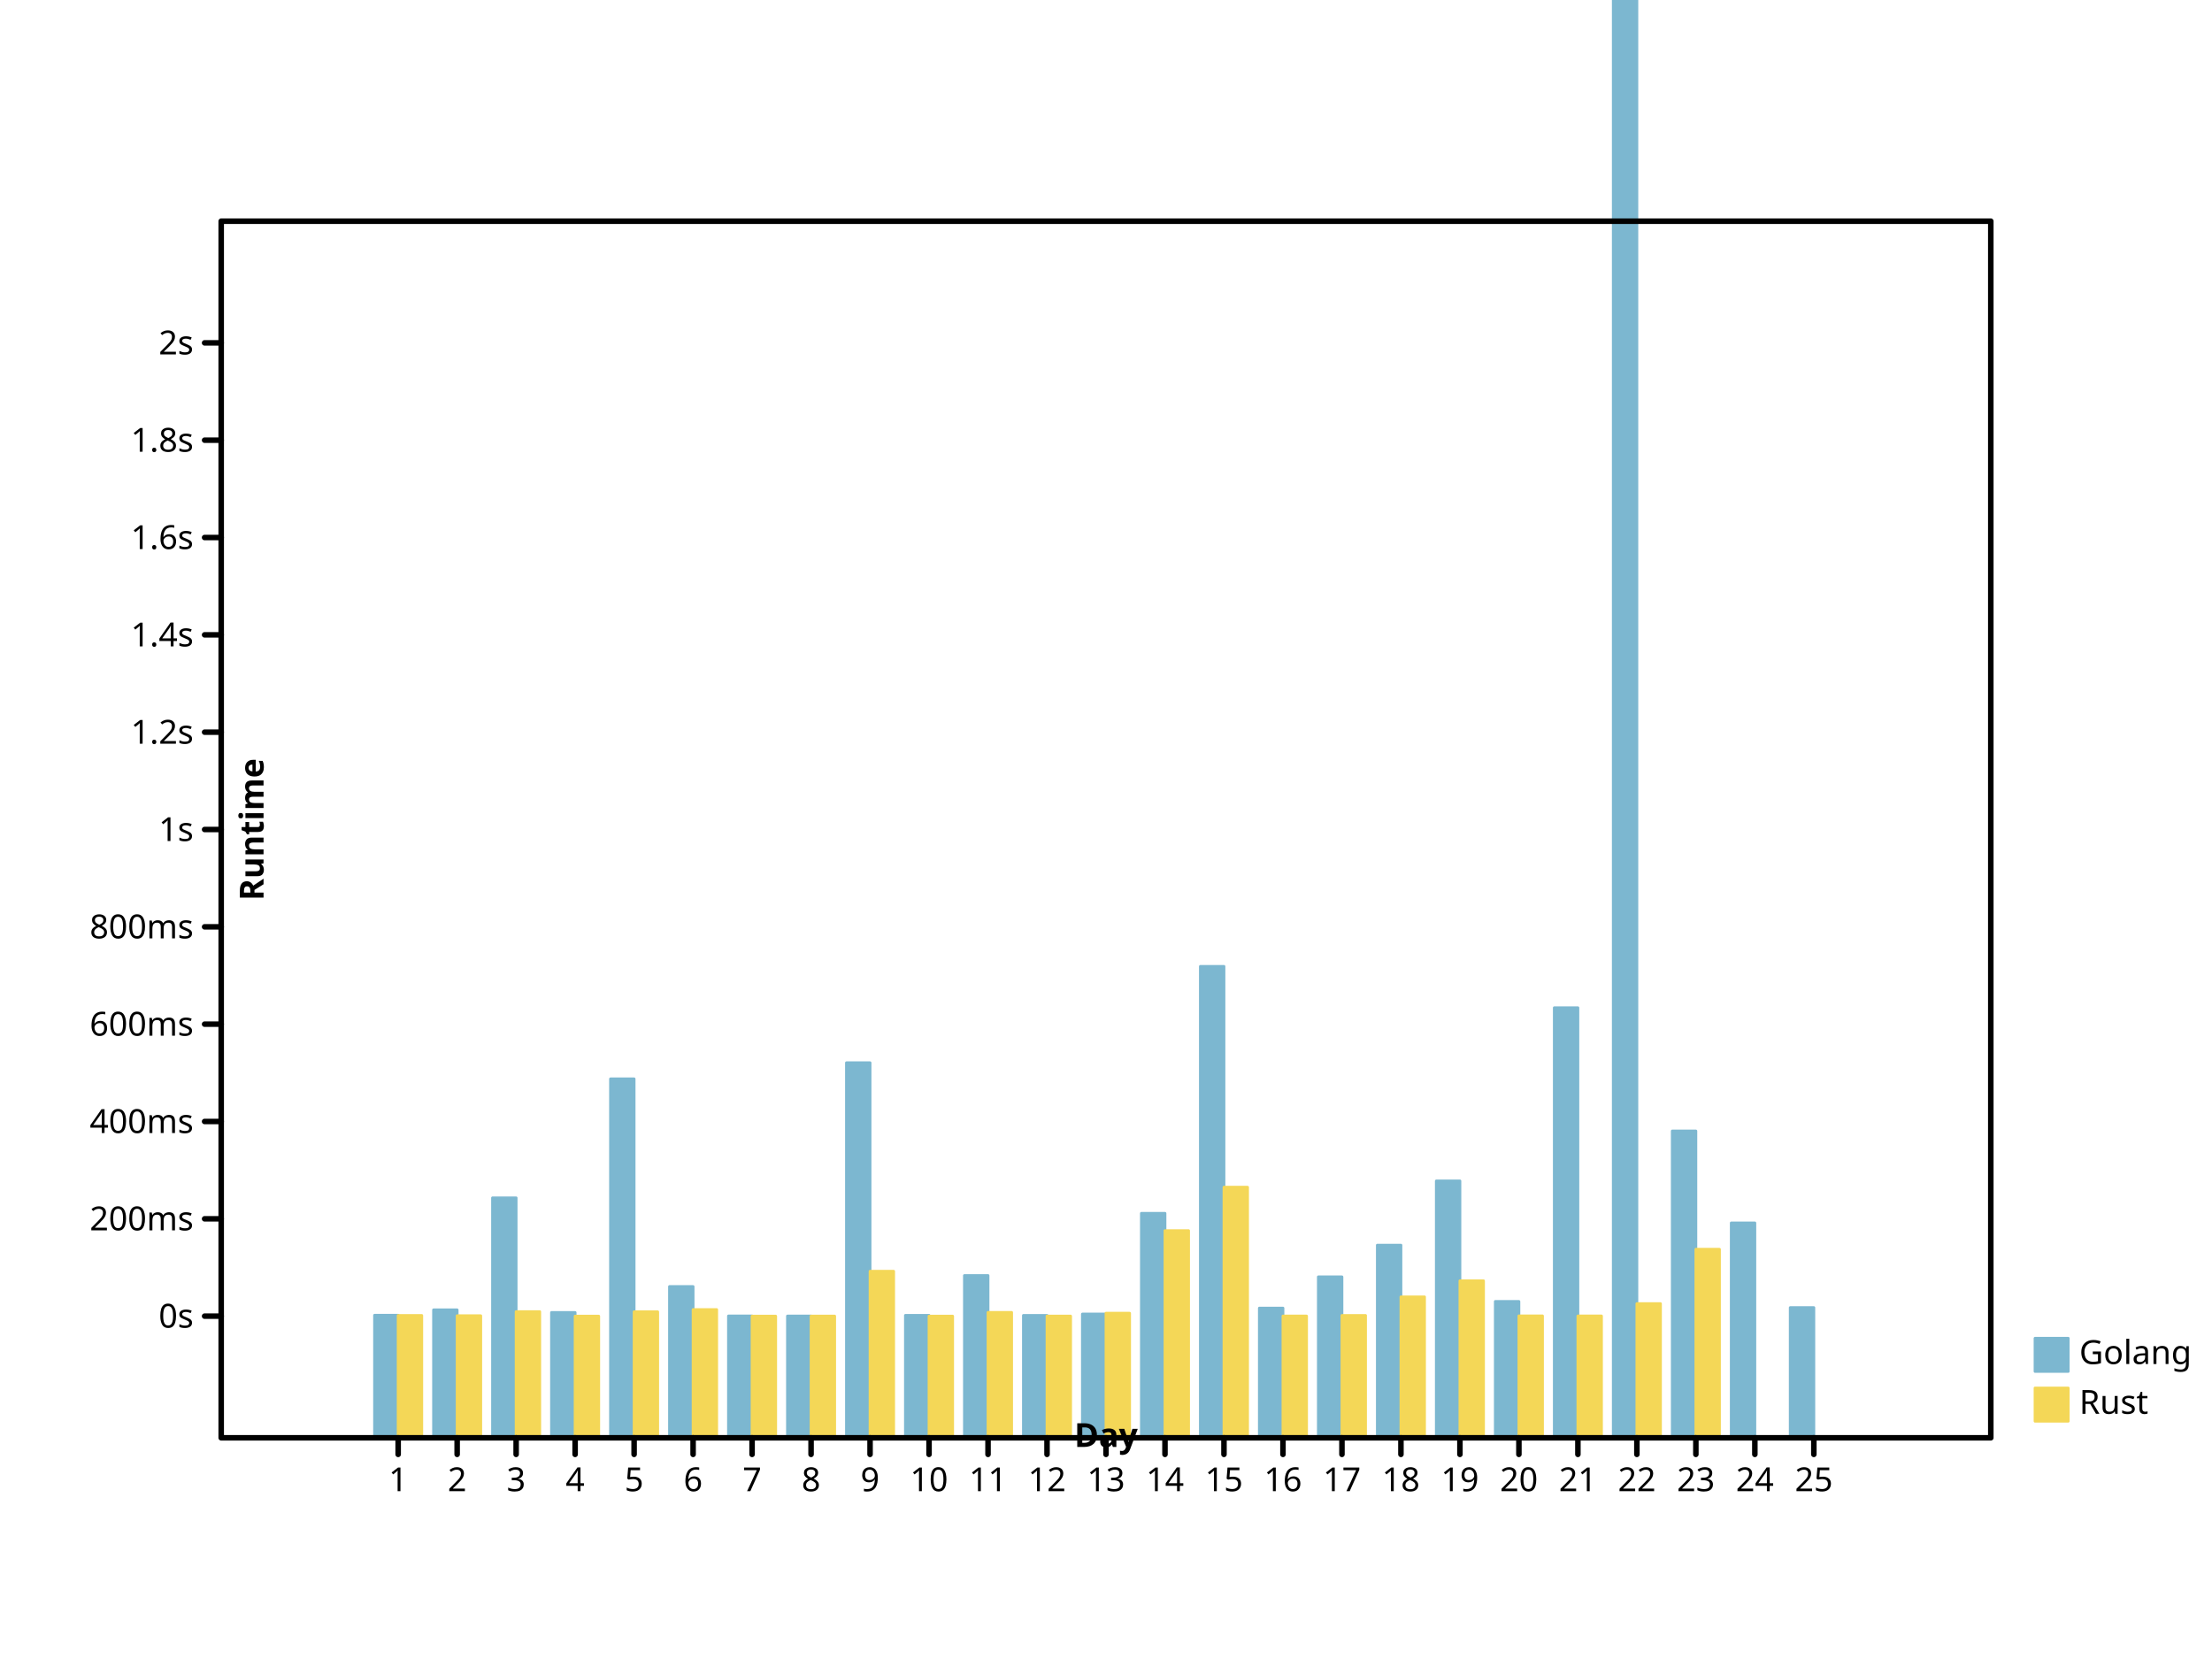
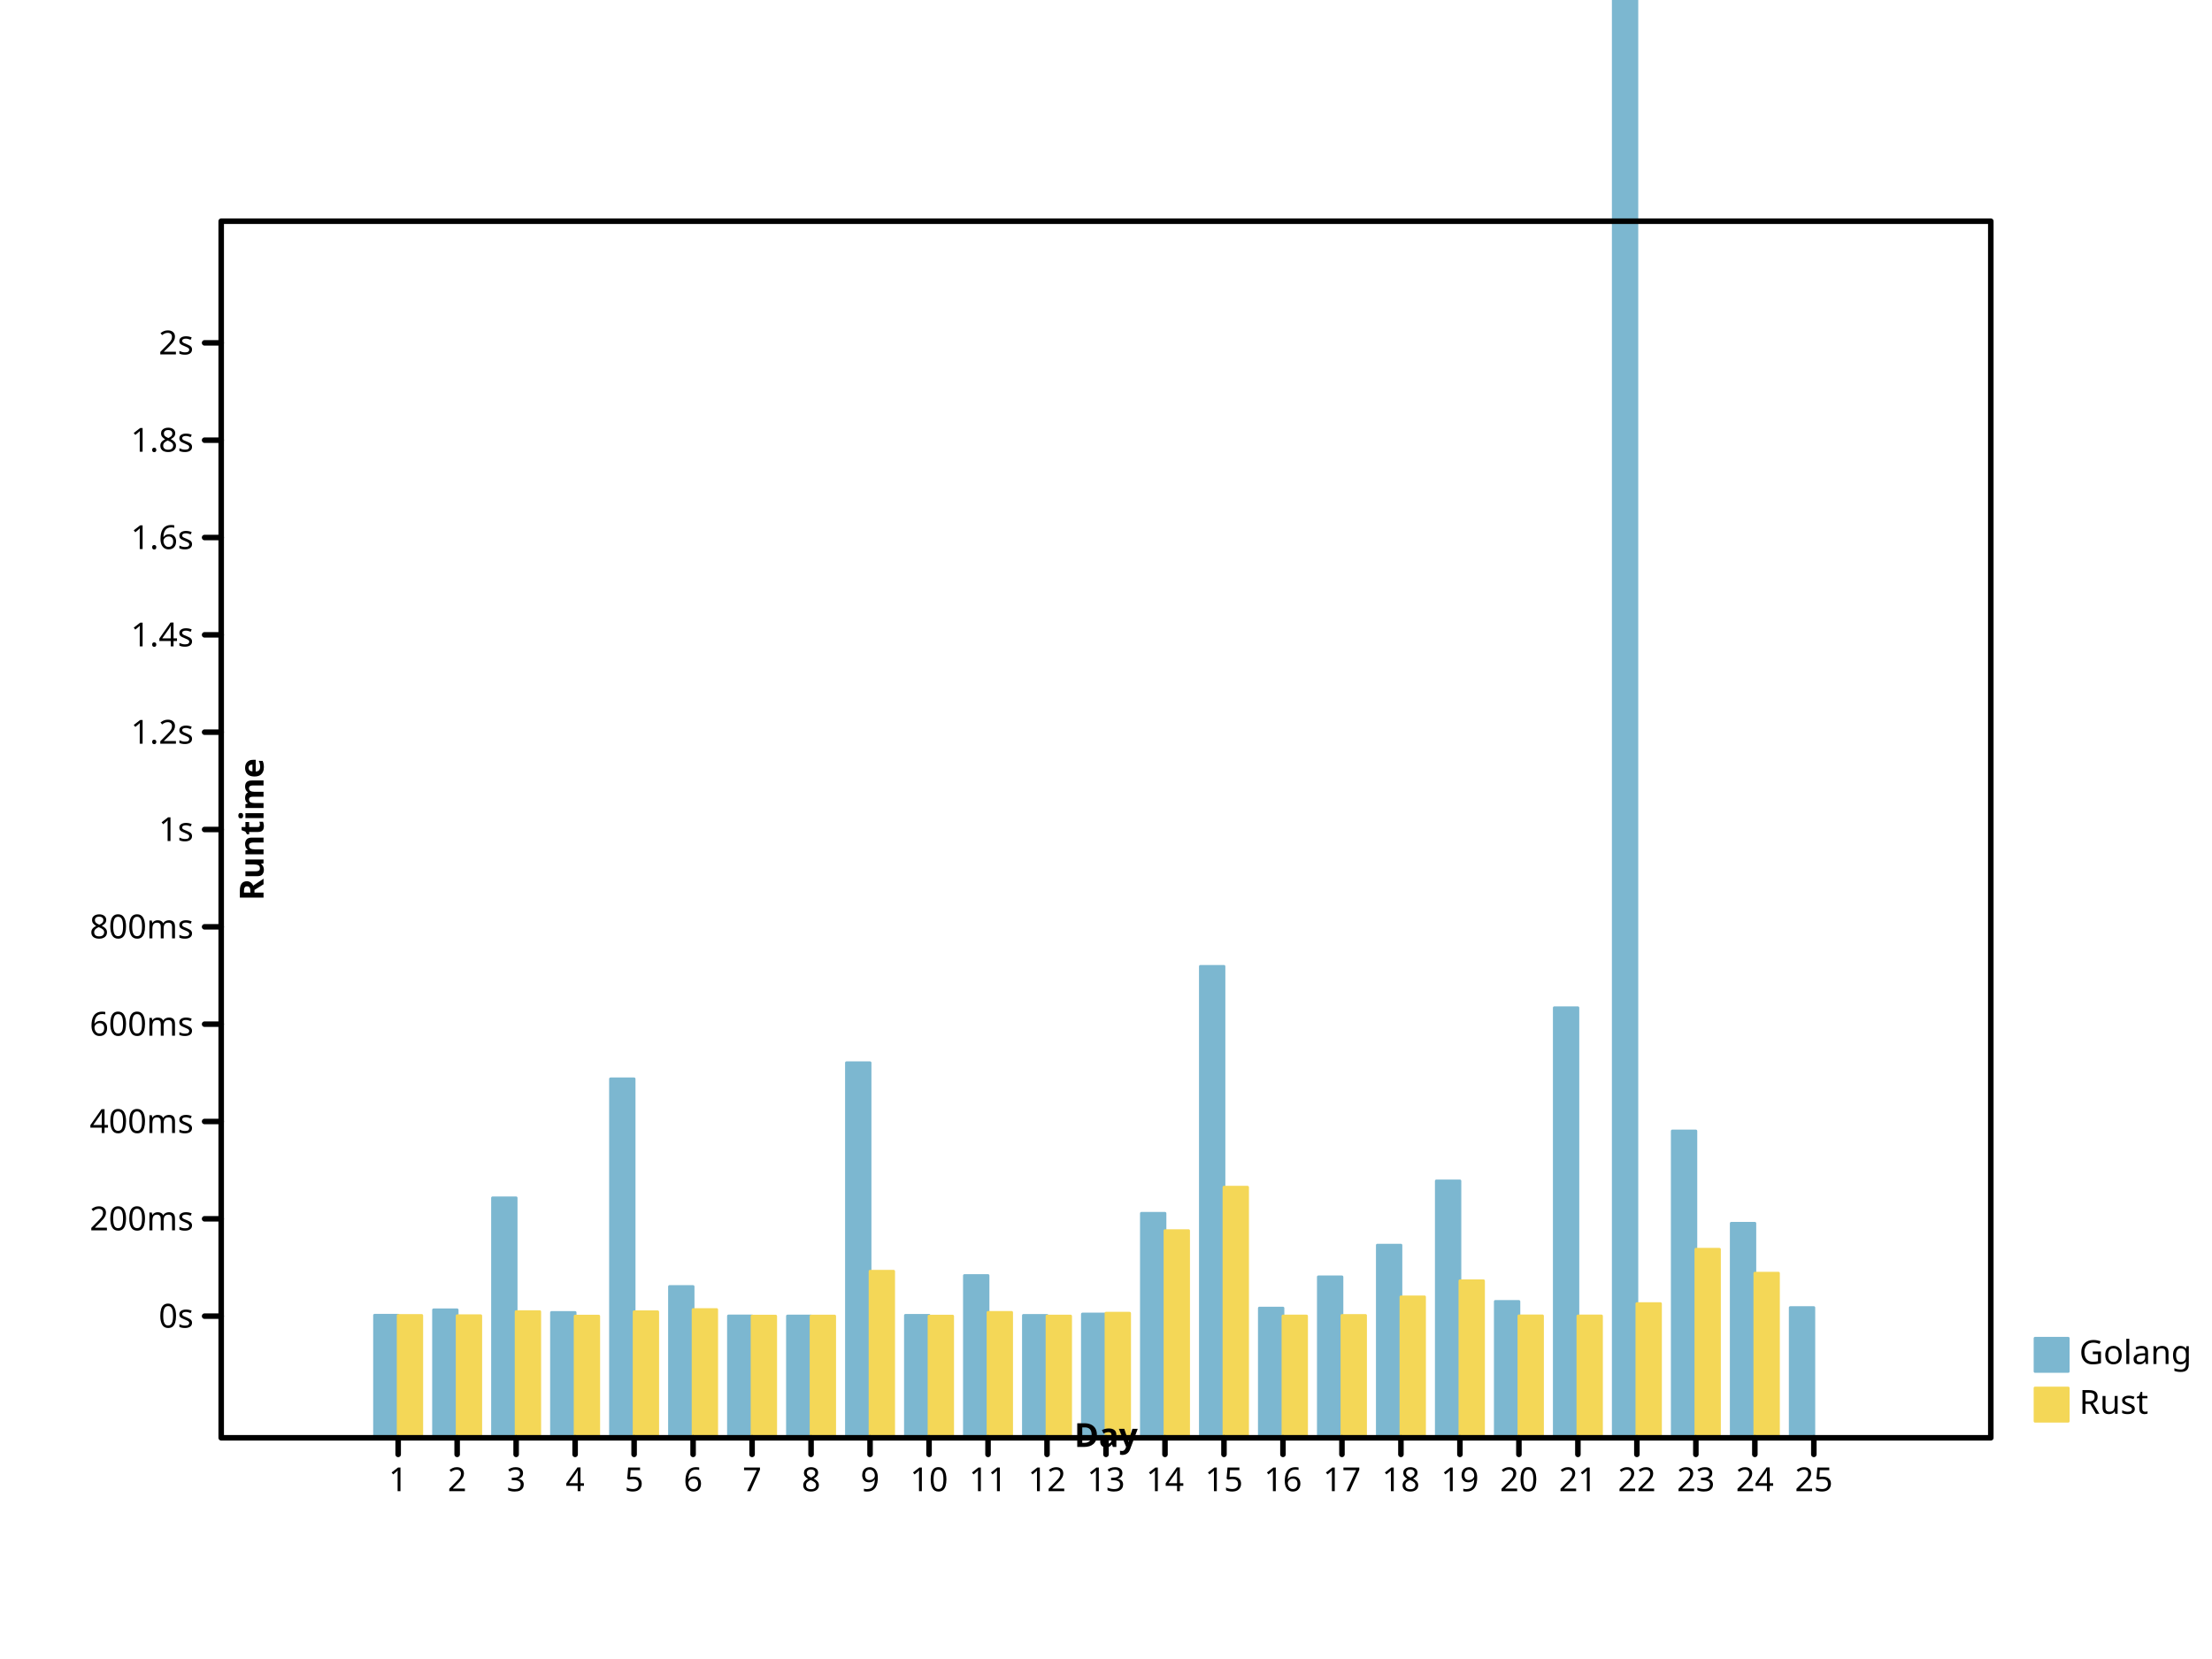
- <svg xmlns="http://www.w3.org/2000/svg" height="600" viewbox="0 0 800 600" preserveAspectRatio="xMidYMid meet" width="800">
+ <svg xmlns="http://www.w3.org/2000/svg" viewbox="0 0 800 600" preserveAspectRatio="xMidYMid meet" width="800" height="600">
  <defs>
-     <marker markerHeight="2%" id="circle" viewBox="0 0 10 10 " refX="5" refY="5" markerUnits="userSpaceOnUse" markerWidth="2%">
-       <circle cx="5" cy="5" r="3" fill="none" stroke="black" />
+     <marker id="circle" viewBox="0 0 10 10 " refX="5" refY="5" markerUnits="userSpaceOnUse" markerWidth="2%" markerHeight="2%">
+       <circle r="3" fill="none" stroke="black" cx="5" cy="5" />
    </marker>
-     <marker refY="5" markerUnits="userSpaceOnUse" markerWidth="2%" markerHeight="2%" id="filled-circle" viewBox="0 0 10 10 " refX="5">
+     <marker refX="5" refY="5" markerUnits="userSpaceOnUse" markerWidth="2%" markerHeight="2%" id="filled-circle" viewBox="0 0 10 10 ">
      <circle cx="5" cy="5" r="3" fill="black" stroke="none" />
    </marker>
-     <marker markerUnits="userSpaceOnUse" markerWidth="2%" markerHeight="2%" id="square" viewBox="0 0 10 10 " refX="5" refY="5">
-       <rect y="2" width="6" height="6" fill="none" stroke="black" x="2" />
+     <marker refY="5" markerUnits="userSpaceOnUse" markerWidth="2%" markerHeight="2%" id="square" viewBox="0 0 10 10 " refX="5">
+       <rect height="6" fill="none" stroke="black" x="2" y="2" width="6" />
    </marker>
-     <marker viewBox="0 0 10 10 " refX="5" refY="5" markerUnits="userSpaceOnUse" markerWidth="2%" markerHeight="2%" id="filled-square">
-       <rect fill="black" stroke="none" x="2" y="2" width="6" height="6" />
+     <marker markerWidth="2%" markerHeight="2%" id="filled-square" viewBox="0 0 10 10 " refX="5" refY="5" markerUnits="userSpaceOnUse">
+       <rect x="2" y="2" width="6" height="6" fill="black" stroke="none" />
    </marker>
  </defs>
  <g fill="hsl(198, 47%, 65%)" stroke="hsl(198, 47%, 65%)" stroke-width="1px" stroke-linecap="round" stroke-linejoin="round" transform="translate(80 520 )scale(1 -1 )">
-     <rect width="8.533333e+00" height="4.431907e+01" vector-effect="non-scaling-stroke" x="5.546667e+01" y="0" />
-     <rect vector-effect="non-scaling-stroke" x="7.680000e+01" y="0" width="8.533333e+00" height="4.627433e+01" />
-     <rect width="8.533333e+00" height="8.678408e+01" vector-effect="non-scaling-stroke" x="9.813333e+01" y="0" />
-     <rect vector-effect="non-scaling-stroke" x="1.194667e+02" y="0" width="8.533333e+00" height="4.532188e+01" />
-     <rect height="1.298190e+02" vector-effect="non-scaling-stroke" x="1.408000e+02" y="0" width="8.533333e+00" />
-     <rect height="5.470725e+01" vector-effect="non-scaling-stroke" x="1.621333e+02" y="0" width="8.533333e+00" />
-     <rect height="4.406522e+01" vector-effect="non-scaling-stroke" x="1.834667e+02" y="0" width="8.533333e+00" />
-     <rect x="2.048000e+02" y="0" width="8.533333e+00" height="4.403877e+01" vector-effect="non-scaling-stroke" />
-     <rect vector-effect="non-scaling-stroke" x="2.261333e+02" y="0" width="8.533333e+00" height="1.356398e+02" />
-     <rect height="4.428495e+01" vector-effect="non-scaling-stroke" x="2.474667e+02" y="0" width="8.533333e+00" />
-     <rect y="0" width="8.533333e+00" height="5.868310e+01" vector-effect="non-scaling-stroke" x="2.688000e+02" />
-     <rect y="0" width="8.533333e+00" height="4.426198e+01" vector-effect="non-scaling-stroke" x="2.901333e+02" />
-     <rect height="4.475945e+01" vector-effect="non-scaling-stroke" x="3.114667e+02" y="0" width="8.533333e+00" />
-     <rect width="8.533333e+00" height="8.119069e+01" vector-effect="non-scaling-stroke" x="3.328000e+02" y="0" />
-     <rect height="1.704952e+02" vector-effect="non-scaling-stroke" x="3.541333e+02" y="0" width="8.533333e+00" />
-     <rect vector-effect="non-scaling-stroke" x="3.754667e+02" y="0" width="8.533333e+00" height="4.690639e+01" />
-     <rect height="5.820347e+01" vector-effect="non-scaling-stroke" x="3.968000e+02" y="0" width="8.533333e+00" />
-     <rect x="4.181333e+02" y="0" width="8.533333e+00" height="6.967380e+01" vector-effect="non-scaling-stroke" />
+     <rect x="5.546667e+01" y="0" width="8.533333e+00" height="4.431907e+01" vector-effect="non-scaling-stroke" />
+     <rect width="8.533333e+00" height="4.627433e+01" vector-effect="non-scaling-stroke" x="7.680000e+01" y="0" />
+     <rect x="9.813333e+01" y="0" width="8.533333e+00" height="8.678408e+01" vector-effect="non-scaling-stroke" />
+     <rect y="0" width="8.533333e+00" height="4.532188e+01" vector-effect="non-scaling-stroke" x="1.194667e+02" />
+     <rect y="0" width="8.533333e+00" height="1.298190e+02" vector-effect="non-scaling-stroke" x="1.408000e+02" />
+     <rect vector-effect="non-scaling-stroke" x="1.621333e+02" y="0" width="8.533333e+00" height="5.470725e+01" />
+     <rect vector-effect="non-scaling-stroke" x="1.834667e+02" y="0" width="8.533333e+00" height="4.406522e+01" />
+     <rect height="4.403877e+01" vector-effect="non-scaling-stroke" x="2.048000e+02" y="0" width="8.533333e+00" />
+     <rect x="2.261333e+02" y="0" width="8.533333e+00" height="1.356398e+02" vector-effect="non-scaling-stroke" />
+     <rect y="0" width="8.533333e+00" height="4.428495e+01" vector-effect="non-scaling-stroke" x="2.474667e+02" />
+     <rect x="2.688000e+02" y="0" width="8.533333e+00" height="5.868310e+01" vector-effect="non-scaling-stroke" />
+     <rect vector-effect="non-scaling-stroke" x="2.901333e+02" y="0" width="8.533333e+00" height="4.426198e+01" />
+     <rect vector-effect="non-scaling-stroke" x="3.114667e+02" y="0" width="8.533333e+00" height="4.475945e+01" />
+     <rect x="3.328000e+02" y="0" width="8.533333e+00" height="8.119069e+01" vector-effect="non-scaling-stroke" />
+     <rect y="0" width="8.533333e+00" height="1.704952e+02" vector-effect="non-scaling-stroke" x="3.541333e+02" />
+     <rect x="3.754667e+02" y="0" width="8.533333e+00" height="4.690639e+01" vector-effect="non-scaling-stroke" />
+     <rect vector-effect="non-scaling-stroke" x="3.968000e+02" y="0" width="8.533333e+00" height="5.820347e+01" />
+     <rect y="0" width="8.533333e+00" height="6.967380e+01" vector-effect="non-scaling-stroke" x="4.181333e+02" />
    <rect vector-effect="non-scaling-stroke" x="4.394667e+02" y="0" width="8.533333e+00" height="9.289713e+01" />
-     <rect y="0" width="8.533333e+00" height="4.931363e+01" vector-effect="non-scaling-stroke" x="4.608000e+02" />
-     <rect vector-effect="non-scaling-stroke" x="4.821333e+02" y="0" width="8.533333e+00" height="1.555352e+02" />
-     <rect width="8.533333e+00" height="1.316755e+03" vector-effect="non-scaling-stroke" x="5.034667e+02" y="0" />
-     <rect x="5.248000e+02" y="0" width="8.533333e+00" height="1.109633e+02" vector-effect="non-scaling-stroke" />
-     <rect y="0" width="8.533333e+00" height="7.770617e+01" vector-effect="non-scaling-stroke" x="5.461333e+02" />
-     <rect vector-effect="non-scaling-stroke" x="5.674667e+02" y="0" width="8.533333e+00" height="4.708769e+01" />
+     <rect width="8.533333e+00" height="4.931363e+01" vector-effect="non-scaling-stroke" x="4.608000e+02" y="0" />
+     <rect x="4.821333e+02" y="0" width="8.533333e+00" height="1.555352e+02" vector-effect="non-scaling-stroke" />
+     <rect y="0" width="8.533333e+00" height="1.316755e+03" vector-effect="non-scaling-stroke" x="5.034667e+02" />
+     <rect y="0" width="8.533333e+00" height="1.109633e+02" vector-effect="non-scaling-stroke" x="5.248000e+02" />
+     <rect vector-effect="non-scaling-stroke" x="5.461333e+02" y="0" width="8.533333e+00" height="7.758517e+01" />
+     <rect height="4.708769e+01" vector-effect="non-scaling-stroke" x="5.674667e+02" y="0" width="8.533333e+00" />
  </g>
-   <g stroke-linejoin="round" transform="translate(80 520 )scale(1 -1 )" fill="hsl(49, 88%, 65%)" stroke="hsl(49, 88%, 65%)" stroke-width="1px" stroke-linecap="round">
-     <rect x="64" y="0" width="8.533333e+00" height="4.424245e+01" vector-effect="non-scaling-stroke" />
-     <rect x="8.533333e+01" y="0" width="8.533333e+00" height="4.414333e+01" vector-effect="non-scaling-stroke" />
-     <rect x="1.066667e+02" y="0" width="8.533333e+00" height="4.563030e+01" vector-effect="non-scaling-stroke" />
-     <rect y="0" width="8.533333e+00" height="4.400488e+01" vector-effect="non-scaling-stroke" x="128" />
-     <rect x="1.493333e+02" y="0" width="8.533333e+00" height="4.557232e+01" vector-effect="non-scaling-stroke" />
-     <rect y="0" width="8.533333e+00" height="4.637456e+01" vector-effect="non-scaling-stroke" x="1.706667e+02" />
-     <rect vector-effect="non-scaling-stroke" x="192" y="0" width="8.533333e+00" height="4.400178e+01" />
+   <g stroke="hsl(49, 88%, 65%)" stroke-width="1px" stroke-linecap="round" stroke-linejoin="round" transform="translate(80 520 )scale(1 -1 )" fill="hsl(49, 88%, 65%)">
+     <rect vector-effect="non-scaling-stroke" x="64" y="0" width="8.533333e+00" height="4.424245e+01" />
+     <rect width="8.533333e+00" height="4.414333e+01" vector-effect="non-scaling-stroke" x="8.533333e+01" y="0" />
+     <rect vector-effect="non-scaling-stroke" x="1.066667e+02" y="0" width="8.533333e+00" height="4.563030e+01" />
+     <rect x="128" y="0" width="8.533333e+00" height="4.400488e+01" vector-effect="non-scaling-stroke" />
+     <rect height="4.557232e+01" vector-effect="non-scaling-stroke" x="1.493333e+02" y="0" width="8.533333e+00" />
+     <rect vector-effect="non-scaling-stroke" x="1.706667e+02" y="0" width="8.533333e+00" height="4.637456e+01" />
+     <rect width="8.533333e+00" height="4.400178e+01" vector-effect="non-scaling-stroke" x="192" y="0" />
    <rect x="2.133333e+02" y="0" width="8.533333e+00" height="4.402469e+01" vector-effect="non-scaling-stroke" />
-     <rect vector-effect="non-scaling-stroke" x="2.346667e+02" y="0" width="8.533333e+00" height="6.023544e+01" />
-     <rect width="8.533333e+00" height="4.400222e+01" vector-effect="non-scaling-stroke" x="2.560000e+02" y="0" />
-     <rect height="4.535219e+01" vector-effect="non-scaling-stroke" x="2.773333e+02" y="0" width="8.533333e+00" />
+     <rect x="2.346667e+02" y="0" width="8.533333e+00" height="6.023544e+01" vector-effect="non-scaling-stroke" />
+     <rect x="2.560000e+02" y="0" width="8.533333e+00" height="4.400222e+01" vector-effect="non-scaling-stroke" />
+     <rect width="8.533333e+00" height="4.535219e+01" vector-effect="non-scaling-stroke" x="2.773333e+02" y="0" />
    <rect vector-effect="non-scaling-stroke" x="2.986667e+02" y="0" width="8.533333e+00" height="4.402753e+01" />
    <rect vector-effect="non-scaling-stroke" x="320" y="0" width="8.533333e+00" height="4.506115e+01" />
-     <rect width="8.533333e+00" height="7.492114e+01" vector-effect="non-scaling-stroke" x="3.413333e+02" y="0" />
-     <rect x="3.626667e+02" y="0" width="8.533333e+00" height="9.063075e+01" vector-effect="non-scaling-stroke" />
+     <rect y="0" width="8.533333e+00" height="7.492114e+01" vector-effect="non-scaling-stroke" x="3.413333e+02" />
+     <rect width="8.533333e+00" height="9.063075e+01" vector-effect="non-scaling-stroke" x="3.626667e+02" y="0" />
    <rect vector-effect="non-scaling-stroke" x="384" y="0" width="8.533333e+00" height="4.403726e+01" />
-     <rect vector-effect="non-scaling-stroke" x="4.053333e+02" y="0" width="8.533333e+00" height="4.424348e+01" />
+     <rect y="0" width="8.533333e+00" height="4.424348e+01" vector-effect="non-scaling-stroke" x="4.053333e+02" />
    <rect y="0" width="8.533333e+00" height="5.096679e+01" vector-effect="non-scaling-stroke" x="4.266667e+02" />
-     <rect x="448" y="0" width="8.533333e+00" height="5.677751e+01" vector-effect="non-scaling-stroke" />
+     <rect y="0" width="8.533333e+00" height="5.677751e+01" vector-effect="non-scaling-stroke" x="448" />
    <rect height="4.409174e+01" vector-effect="non-scaling-stroke" x="4.693333e+02" y="0" width="8.533333e+00" />
-     <rect vector-effect="non-scaling-stroke" x="4.906667e+02" y="0" width="8.533333e+00" height="4.406372e+01" />
-     <rect height="4.852196e+01" vector-effect="non-scaling-stroke" x="512" y="0" width="8.533333e+00" />
-     <rect x="5.333333e+02" y="0" width="8.533333e+00" height="6.819049e+01" vector-effect="non-scaling-stroke" />
+     <rect width="8.533333e+00" height="4.406372e+01" vector-effect="non-scaling-stroke" x="4.906667e+02" y="0" />
+     <rect width="8.533333e+00" height="4.852196e+01" vector-effect="non-scaling-stroke" x="512" y="0" />
+     <rect width="8.533333e+00" height="6.819049e+01" vector-effect="non-scaling-stroke" x="5.333333e+02" y="0" />
+     <rect width="8.533333e+00" height="5.954163e+01" vector-effect="non-scaling-stroke" x="5.546667e+02" y="0" />
  </g>
-   <g dominant-baseline="hanging" font-weight="normal" stroke-linecap="round" font-family="sans-serif" text-anchor="start" font-style="normal" stroke="hsl(198, 47%, 65%)" fill="hsl(198, 47%, 65%)" stroke-width="1px" stroke-linejoin="round" font-size="12px">
+   <g dominant-baseline="hanging" font-size="12px" stroke="hsl(198, 47%, 65%)" font-style="normal" font-weight="normal" text-anchor="start" font-family="sans-serif" fill="hsl(198, 47%, 65%)" stroke-width="1px" stroke-linecap="round" stroke-linejoin="round">
    <rect x="736" y="484" width="12" height="12" vector-effect="non-scaling-stroke" />
-     <g stroke="black" fill="black">
-       <text x="752" y="484" dominant-baseline="hanging" stroke="none" vector-effect="non-scaling-stroke">Golang</text>
+     <g fill="black" stroke="black">
+       <text stroke="none" vector-effect="non-scaling-stroke" x="752" y="484" dominant-baseline="hanging">Golang</text>
    </g>
-     <g font-family="sans-serif" text-anchor="start" dominant-baseline="hanging" fill="hsl(49, 88%, 65%)" stroke-width="1px" stroke-linecap="round" stroke-linejoin="round" font-size="12px" font-style="normal" font-weight="normal" stroke="hsl(49, 88%, 65%)">
-       <rect vector-effect="non-scaling-stroke" x="736" y="502" width="12" height="12" />
-       <g stroke="black" fill="black">
-         <text x="752" y="502" dominant-baseline="hanging" stroke="none" vector-effect="non-scaling-stroke">Rust</text>
-         <g font-weight="normal" stroke-width="2px" stroke-linejoin="round" text-anchor="start" dominant-baseline="hanging" font-size="12px" font-style="normal" stroke-linecap="round" font-family="sans-serif" fill="none">
-           <rect height="440" vector-effect="non-scaling-stroke" x="80" y="80" width="640" />
+     <g font-size="12px" dominant-baseline="hanging" stroke-linejoin="round" font-family="sans-serif" fill="hsl(49, 88%, 65%)" stroke-width="1px" font-style="normal" font-weight="normal" text-anchor="start" stroke-linecap="round" stroke="hsl(49, 88%, 65%)">
+       <rect y="502" width="12" height="12" vector-effect="non-scaling-stroke" x="736" />
+       <g fill="black" stroke="black">
+         <text dominant-baseline="hanging" stroke="none" vector-effect="non-scaling-stroke" x="752" y="502">Rust</text>
+         <g stroke-linecap="round" fill="none" stroke-linejoin="round" stroke-width="2px" text-anchor="start" dominant-baseline="hanging" font-style="normal" font-weight="normal" font-family="sans-serif" font-size="12px">
+           <rect x="80" y="80" width="640" height="440" vector-effect="non-scaling-stroke" />
        </g>
-         <g font-size="12px" transform="translate(80 520 )scale(1 -1 )" font-family="sans-serif" text-anchor="start" dominant-baseline="hanging" stroke="black" stroke-linecap="round" font-style="normal" font-weight="normal" fill="none" stroke-width="2px" stroke-linejoin="round">
-           <path vector-effect="non-scaling-stroke" d="M64,0 L64,-6 M8.533333e+01,0 L8.533333e+01,-6 M1.066667e+02,0 L1.066667e+02,-6 M128,0 L128,-6 M1.493333e+02,0 L1.493333e+02,-6 M1.706667e+02,0 L1.706667e+02,-6 M192,0 L192,-6 M2.133333e+02,0 L2.133333e+02,-6 M2.346667e+02,0 L2.346667e+02,-6 M256,0 L256,-6 M2.773333e+02,0 L2.773333e+02,-6 M2.986667e+02,0 L2.986667e+02,-6 M320,0 L320,-6 M3.413333e+02,0 L3.413333e+02,-6 M3.626667e+02,0 L3.626667e+02,-6 M384,0 L384,-6 M4.053333e+02,0 L4.053333e+02,-6 M4.266667e+02,0 L4.266667e+02,-6 M448,0 L448,-6 M4.693333e+02,0 L4.693333e+02,-6 M4.906667e+02,0 L4.906667e+02,-6 M512,0 L512,-6 M5.333333e+02,0 L5.333333e+02,-6 M5.546667e+02,0 L5.546667e+02,-6 M576,0 L576,-6 " />
+         <g dominant-baseline="hanging" stroke-linejoin="round" font-family="sans-serif" font-size="12px" stroke="black" stroke-width="2px" stroke-linecap="round" font-style="normal" font-weight="normal" text-anchor="start" fill="none" transform="translate(80 520 )scale(1 -1 )">
+           <path d="M64,0 L64,-6 M8.533333e+01,0 L8.533333e+01,-6 M1.066667e+02,0 L1.066667e+02,-6 M128,0 L128,-6 M1.493333e+02,0 L1.493333e+02,-6 M1.706667e+02,0 L1.706667e+02,-6 M192,0 L192,-6 M2.133333e+02,0 L2.133333e+02,-6 M2.346667e+02,0 L2.346667e+02,-6 M256,0 L256,-6 M2.773333e+02,0 L2.773333e+02,-6 M2.986667e+02,0 L2.986667e+02,-6 M320,0 L320,-6 M3.413333e+02,0 L3.413333e+02,-6 M3.626667e+02,0 L3.626667e+02,-6 M384,0 L384,-6 M4.053333e+02,0 L4.053333e+02,-6 M4.266667e+02,0 L4.266667e+02,-6 M448,0 L448,-6 M4.693333e+02,0 L4.693333e+02,-6 M4.906667e+02,0 L4.906667e+02,-6 M512,0 L512,-6 M5.333333e+02,0 L5.333333e+02,-6 M5.546667e+02,0 L5.546667e+02,-6 M576,0 L576,-6 " vector-effect="non-scaling-stroke" />
        </g>
-         <g stroke-width="2px" stroke-linejoin="round" stroke="black" font-family="sans-serif" fill="black" stroke-linecap="round" font-size="12px" font-style="normal" font-weight="normal" text-anchor="middle" dominant-baseline="hanging" transform="translate(80 520 )scale(1 1 )">
+         <g stroke-linejoin="round" font-size="12px" font-weight="normal" fill="black" transform="translate(80 520 )scale(1 1 )" dominant-baseline="hanging" stroke-linecap="round" text-anchor="middle" stroke="black" stroke-width="2px" font-family="sans-serif" font-style="normal">
          <text dominant-baseline="hanging" stroke="none" vector-effect="non-scaling-stroke" x="64" y="10">1</text>
-           <text vector-effect="non-scaling-stroke" x="8.533333e+01" y="10" dominant-baseline="hanging" stroke="none">2</text>
-           <text stroke="none" vector-effect="non-scaling-stroke" x="1.066667e+02" y="10" dominant-baseline="hanging">3</text>
-           <text x="128" y="10" dominant-baseline="hanging" stroke="none" vector-effect="non-scaling-stroke">4</text>
-           <text dominant-baseline="hanging" stroke="none" vector-effect="non-scaling-stroke" x="1.493333e+02" y="10">5</text>
-           <text stroke="none" vector-effect="non-scaling-stroke" x="1.706667e+02" y="10" dominant-baseline="hanging">6</text>
+           <text y="10" dominant-baseline="hanging" stroke="none" vector-effect="non-scaling-stroke" x="8.533333e+01">2</text>
+           <text x="1.066667e+02" y="10" dominant-baseline="hanging" stroke="none" vector-effect="non-scaling-stroke">3</text>
+           <text vector-effect="non-scaling-stroke" x="128" y="10" dominant-baseline="hanging" stroke="none">4</text>
+           <text x="1.493333e+02" y="10" dominant-baseline="hanging" stroke="none" vector-effect="non-scaling-stroke">5</text>
+           <text y="10" dominant-baseline="hanging" stroke="none" vector-effect="non-scaling-stroke" x="1.706667e+02">6</text>
          <text y="10" dominant-baseline="hanging" stroke="none" vector-effect="non-scaling-stroke" x="192">7</text>
          <text dominant-baseline="hanging" stroke="none" vector-effect="non-scaling-stroke" x="2.133333e+02" y="10">8</text>
-           <text stroke="none" vector-effect="non-scaling-stroke" x="2.346667e+02" y="10" dominant-baseline="hanging">9</text>
-           <text y="10" dominant-baseline="hanging" stroke="none" vector-effect="non-scaling-stroke" x="256">10</text>
-           <text dominant-baseline="hanging" stroke="none" vector-effect="non-scaling-stroke" x="2.773333e+02" y="10">11</text>
+           <text y="10" dominant-baseline="hanging" stroke="none" vector-effect="non-scaling-stroke" x="2.346667e+02">9</text>
+           <text vector-effect="non-scaling-stroke" x="256" y="10" dominant-baseline="hanging" stroke="none">10</text>
+           <text y="10" dominant-baseline="hanging" stroke="none" vector-effect="non-scaling-stroke" x="2.773333e+02">11</text>
          <text x="2.986667e+02" y="10" dominant-baseline="hanging" stroke="none" vector-effect="non-scaling-stroke">12</text>
-           <text stroke="none" vector-effect="non-scaling-stroke" x="320" y="10" dominant-baseline="hanging">13</text>
+           <text vector-effect="non-scaling-stroke" x="320" y="10" dominant-baseline="hanging" stroke="none">13</text>
          <text y="10" dominant-baseline="hanging" stroke="none" vector-effect="non-scaling-stroke" x="3.413333e+02">14</text>
-           <text x="3.626667e+02" y="10" dominant-baseline="hanging" stroke="none" vector-effect="non-scaling-stroke">15</text>
+           <text stroke="none" vector-effect="non-scaling-stroke" x="3.626667e+02" y="10" dominant-baseline="hanging">15</text>
          <text stroke="none" vector-effect="non-scaling-stroke" x="384" y="10" dominant-baseline="hanging">16</text>
          <text stroke="none" vector-effect="non-scaling-stroke" x="4.053333e+02" y="10" dominant-baseline="hanging">17</text>
-           <text x="4.266667e+02" y="10" dominant-baseline="hanging" stroke="none" vector-effect="non-scaling-stroke">18</text>
+           <text y="10" dominant-baseline="hanging" stroke="none" vector-effect="non-scaling-stroke" x="4.266667e+02">18</text>
          <text x="448" y="10" dominant-baseline="hanging" stroke="none" vector-effect="non-scaling-stroke">19</text>
-           <text vector-effect="non-scaling-stroke" x="4.693333e+02" y="10" dominant-baseline="hanging" stroke="none">20</text>
-           <text stroke="none" vector-effect="non-scaling-stroke" x="4.906667e+02" y="10" dominant-baseline="hanging">21</text>
-           <text stroke="none" vector-effect="non-scaling-stroke" x="512" y="10" dominant-baseline="hanging">22</text>
-           <text y="10" dominant-baseline="hanging" stroke="none" vector-effect="non-scaling-stroke" x="5.333333e+02">23</text>
-           <text vector-effect="non-scaling-stroke" x="5.546667e+02" y="10" dominant-baseline="hanging" stroke="none">24</text>
+           <text y="10" dominant-baseline="hanging" stroke="none" vector-effect="non-scaling-stroke" x="4.693333e+02">20</text>
+           <text x="4.906667e+02" y="10" dominant-baseline="hanging" stroke="none" vector-effect="non-scaling-stroke">21</text>
+           <text vector-effect="non-scaling-stroke" x="512" y="10" dominant-baseline="hanging" stroke="none">22</text>
+           <text stroke="none" vector-effect="non-scaling-stroke" x="5.333333e+02" y="10" dominant-baseline="hanging">23</text>
+           <text stroke="none" vector-effect="non-scaling-stroke" x="5.546667e+02" y="10" dominant-baseline="hanging">24</text>
          <text stroke="none" vector-effect="non-scaling-stroke" x="576" y="10" dominant-baseline="hanging">25</text>
        </g>
-         <g stroke-width="2px" stroke-linejoin="round" font-size="12px" font-weight="bold" font-family="sans-serif" fill="black" font-style="normal" stroke="black" stroke-linecap="round" text-anchor="middle" dominant-baseline="baseline" transform="translate(80 520 )scale(1 1 )rotate(0 0 0 )">
+         <g font-style="normal" font-weight="bold" dominant-baseline="baseline" stroke-linecap="round" stroke-width="2px" fill="black" stroke="black" font-family="sans-serif" font-size="12px" text-anchor="middle" stroke-linejoin="round" transform="translate(80 520 )scale(1 1 )rotate(0 0 0 )">
          <text stroke="none" vector-effect="non-scaling-stroke" x="320" y="-6" dominant-baseline="baseline">Day</text>
        </g>
-         <g stroke-linejoin="round" font-weight="bold" text-anchor="middle" transform="translate(80 520 )scale(1 -1 )" fill="black" font-size="12px" font-style="normal" stroke="black" stroke-linecap="round" font-family="sans-serif" dominant-baseline="baseline" stroke-width="2px">
-           <path d="M0,44 L-6,44 M0,7.920000e+01 L-6,7.920000e+01 M0,1.144000e+02 L-6,1.144000e+02 M0,1.496000e+02 L-6,1.496000e+02 M0,1.848000e+02 L-6,1.848000e+02 M0,220 L-6,220 M0,2.552000e+02 L-6,2.552000e+02 M0,2.904000e+02 L-6,2.904000e+02 M0,3.256000e+02 L-6,3.256000e+02 M0,3.608000e+02 L-6,3.608000e+02 M0,396 L-6,396 " vector-effect="non-scaling-stroke" />
+         <g transform="translate(80 520 )scale(1 -1 )" text-anchor="middle" stroke-linecap="round" font-family="sans-serif" font-size="12px" fill="black" stroke="black" dominant-baseline="baseline" stroke-linejoin="round" font-style="normal" stroke-width="2px" font-weight="bold">
+           <path vector-effect="non-scaling-stroke" d="M0,44 L-6,44 M0,7.920000e+01 L-6,7.920000e+01 M0,1.144000e+02 L-6,1.144000e+02 M0,1.496000e+02 L-6,1.496000e+02 M0,1.848000e+02 L-6,1.848000e+02 M0,220 L-6,220 M0,2.552000e+02 L-6,2.552000e+02 M0,2.904000e+02 L-6,2.904000e+02 M0,3.256000e+02 L-6,3.256000e+02 M0,3.608000e+02 L-6,3.608000e+02 M0,396 L-6,396 " />
        </g>
-         <g text-anchor="end" dominant-baseline="middle" transform="translate(80 520 )scale(1 1 )" stroke="black" stroke-width="2px" stroke-linejoin="round" stroke-linecap="round" font-family="sans-serif" font-size="12px" font-style="normal" font-weight="normal" fill="black">
-           <text dominant-baseline="middle" stroke="none" vector-effect="non-scaling-stroke" x="-10" y="-44">0s</text>
-           <text dominant-baseline="middle" stroke="none" vector-effect="non-scaling-stroke" x="-10" y="-7.920000e+01">200ms</text>
-           <text dominant-baseline="middle" stroke="none" vector-effect="non-scaling-stroke" x="-10" y="-1.144000e+02">400ms</text>
-           <text dominant-baseline="middle" stroke="none" vector-effect="non-scaling-stroke" x="-10" y="-1.496000e+02">600ms</text>
+         <g transform="translate(80 520 )scale(1 1 )" stroke-width="2px" dominant-baseline="middle" font-family="sans-serif" font-weight="normal" text-anchor="end" stroke-linecap="round" stroke-linejoin="round" fill="black" stroke="black" font-size="12px" font-style="normal">
+           <text x="-10" y="-44" dominant-baseline="middle" stroke="none" vector-effect="non-scaling-stroke">0s</text>
+           <text stroke="none" vector-effect="non-scaling-stroke" x="-10" y="-7.920000e+01" dominant-baseline="middle">200ms</text>
+           <text stroke="none" vector-effect="non-scaling-stroke" x="-10" y="-1.144000e+02" dominant-baseline="middle">400ms</text>
+           <text stroke="none" vector-effect="non-scaling-stroke" x="-10" y="-1.496000e+02" dominant-baseline="middle">600ms</text>
          <text stroke="none" vector-effect="non-scaling-stroke" x="-10" y="-1.848000e+02" dominant-baseline="middle">800ms</text>
-           <text y="-220" dominant-baseline="middle" stroke="none" vector-effect="non-scaling-stroke" x="-10">1s</text>
-           <text y="-2.552000e+02" dominant-baseline="middle" stroke="none" vector-effect="non-scaling-stroke" x="-10">1.2s</text>
-           <text dominant-baseline="middle" stroke="none" vector-effect="non-scaling-stroke" x="-10" y="-2.904000e+02">1.4s</text>
-           <text stroke="none" vector-effect="non-scaling-stroke" x="-10" y="-3.256000e+02" dominant-baseline="middle">1.6s</text>
+           <text stroke="none" vector-effect="non-scaling-stroke" x="-10" y="-220" dominant-baseline="middle">1s</text>
+           <text dominant-baseline="middle" stroke="none" vector-effect="non-scaling-stroke" x="-10" y="-2.552000e+02">1.2s</text>
+           <text vector-effect="non-scaling-stroke" x="-10" y="-2.904000e+02" dominant-baseline="middle" stroke="none">1.4s</text>
+           <text vector-effect="non-scaling-stroke" x="-10" y="-3.256000e+02" dominant-baseline="middle" stroke="none">1.6s</text>
          <text dominant-baseline="middle" stroke="none" vector-effect="non-scaling-stroke" x="-10" y="-3.608000e+02">1.8s</text>
-           <text y="-396" dominant-baseline="middle" stroke="none" vector-effect="non-scaling-stroke" x="-10">2s</text>
+           <text vector-effect="non-scaling-stroke" x="-10" y="-396" dominant-baseline="middle" stroke="none">2s</text>
        </g>
-         <g stroke-width="2px" stroke-linejoin="round" font-size="12px" stroke-linecap="round" dominant-baseline="hanging" fill="black" font-weight="bold" stroke="black" font-family="sans-serif" text-anchor="middle" transform="translate(80 520 )scale(1 1 )rotate(-90 0 0 )" font-style="normal">
+         <g stroke-width="2px" transform="translate(80 520 )scale(1 1 )rotate(-90 0 0 )" text-anchor="middle" font-size="12px" fill="black" font-weight="bold" dominant-baseline="hanging" stroke-linecap="round" stroke-linejoin="round" font-family="sans-serif" font-style="normal" stroke="black">
          <text y="6" dominant-baseline="hanging" stroke="none" vector-effect="non-scaling-stroke" x="220">Runtime</text>
        </g>
      </g>
    </g>
  </g>
</svg>
